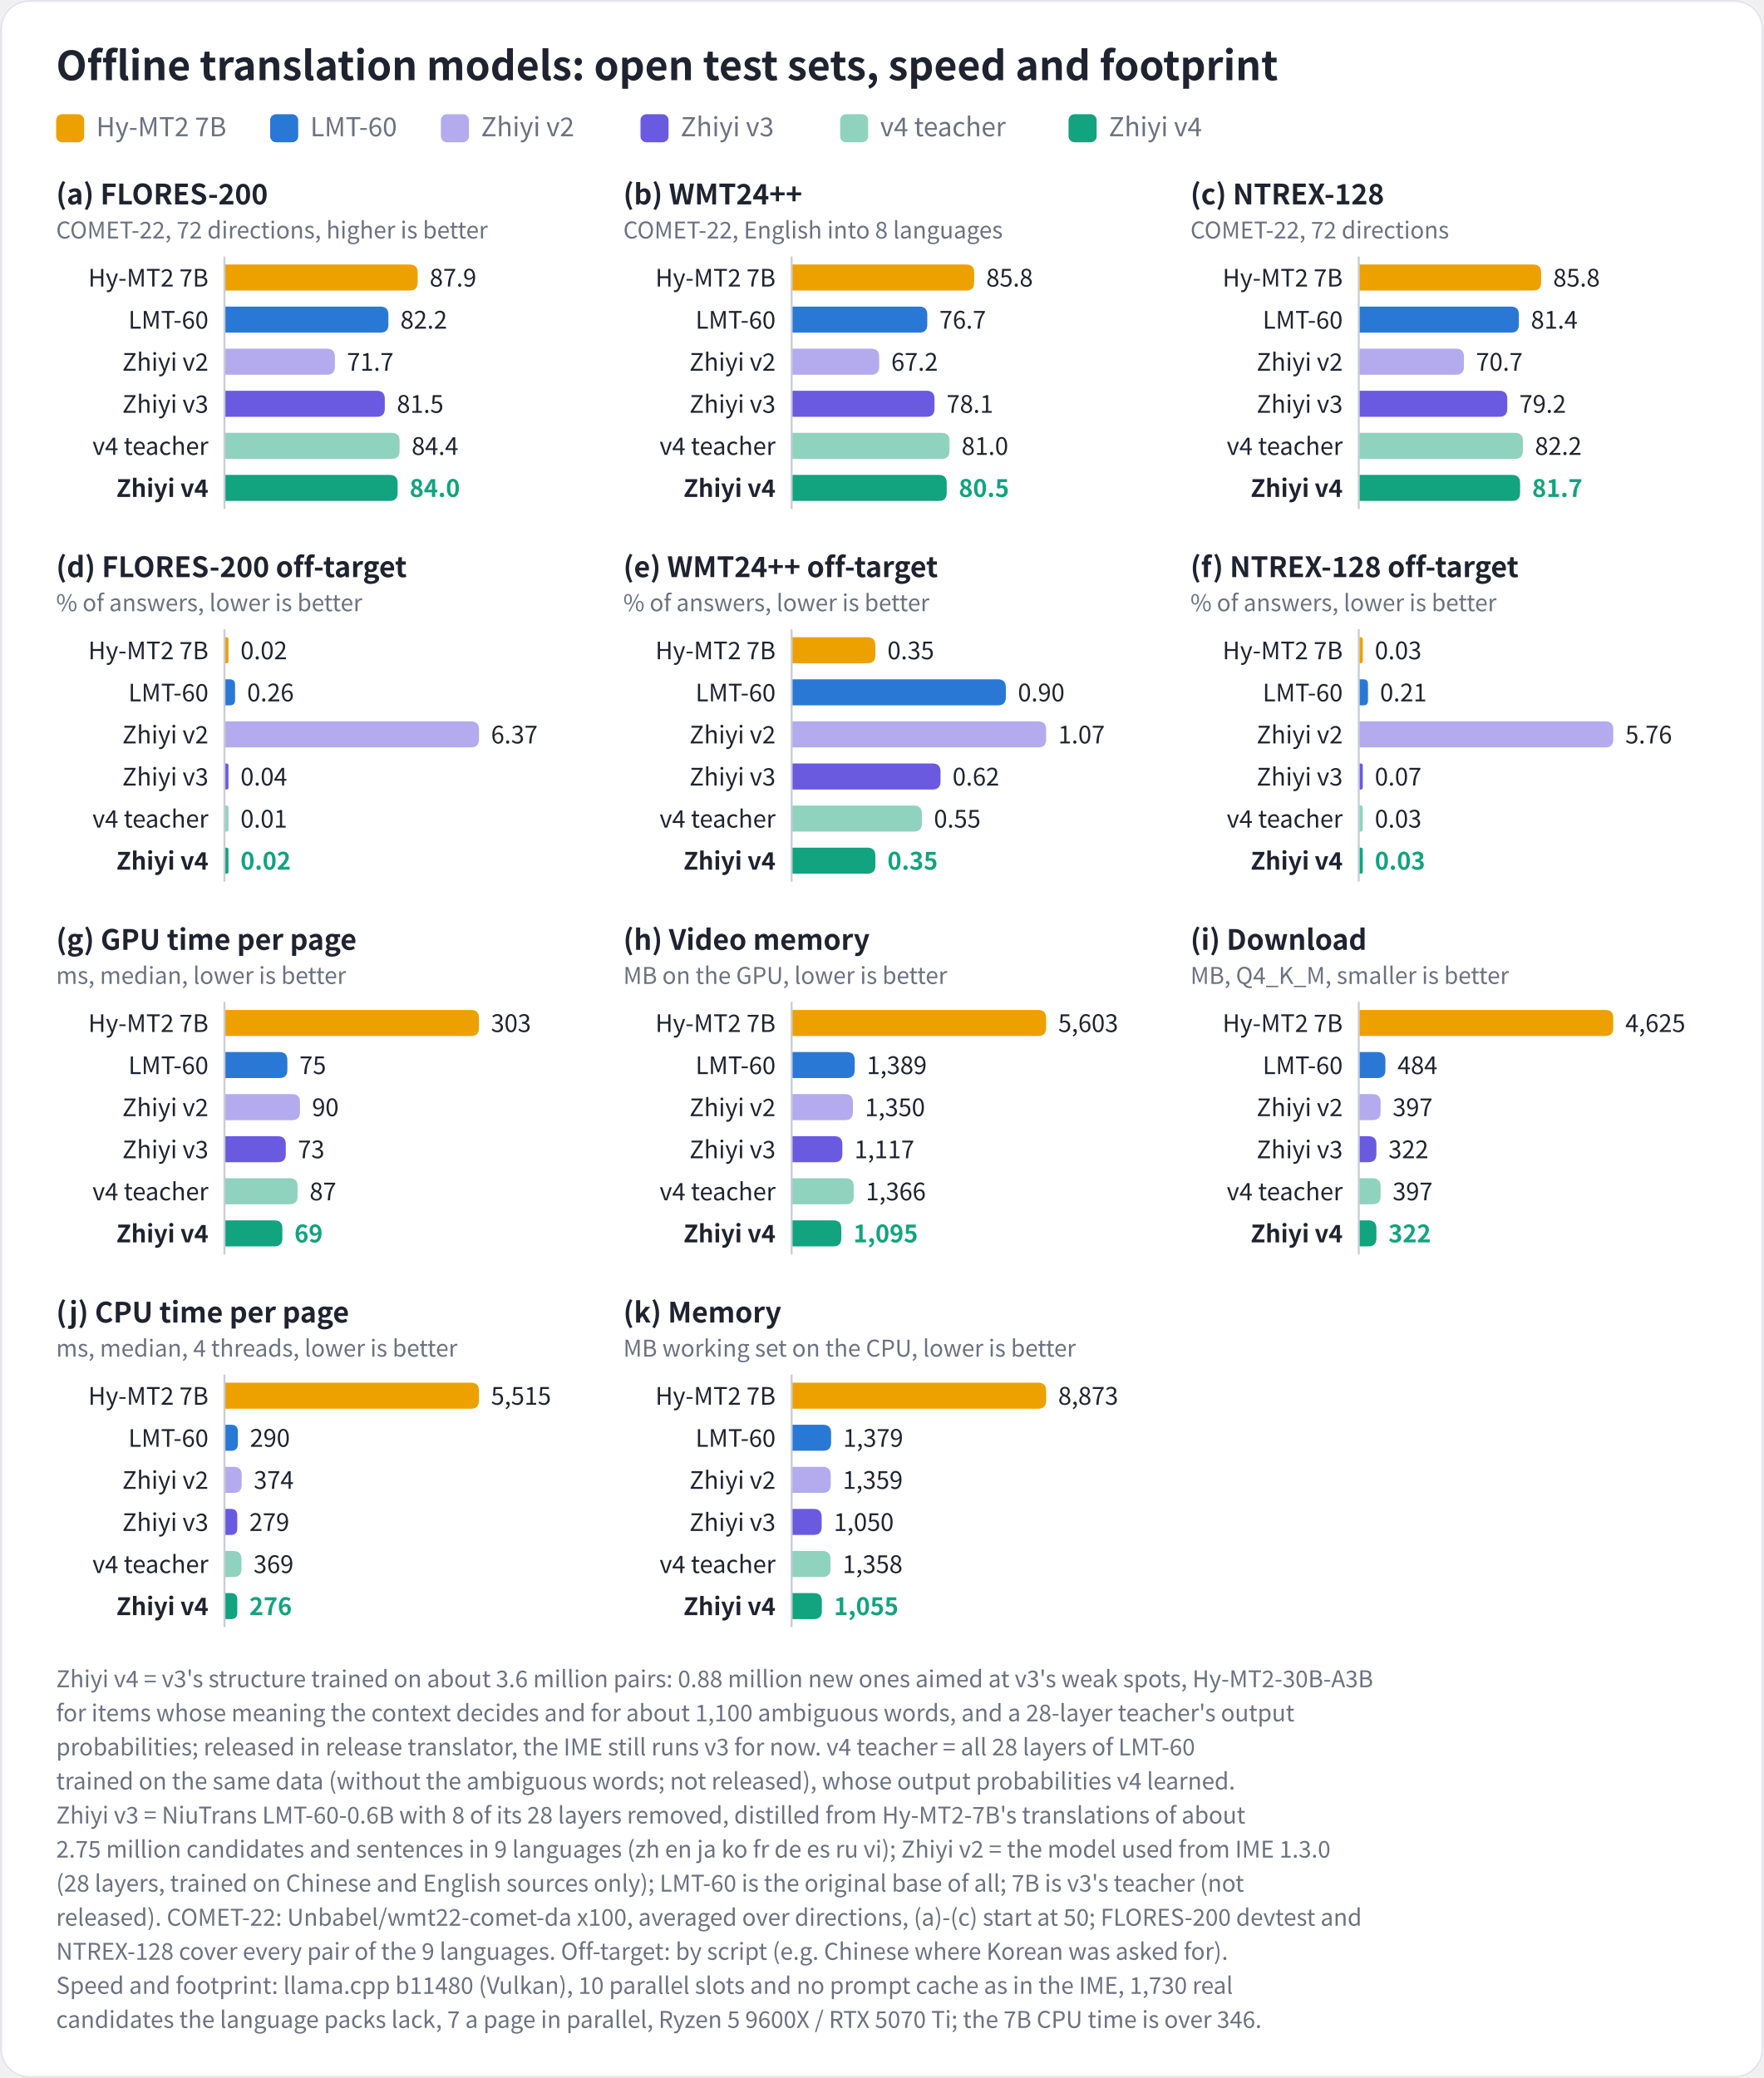
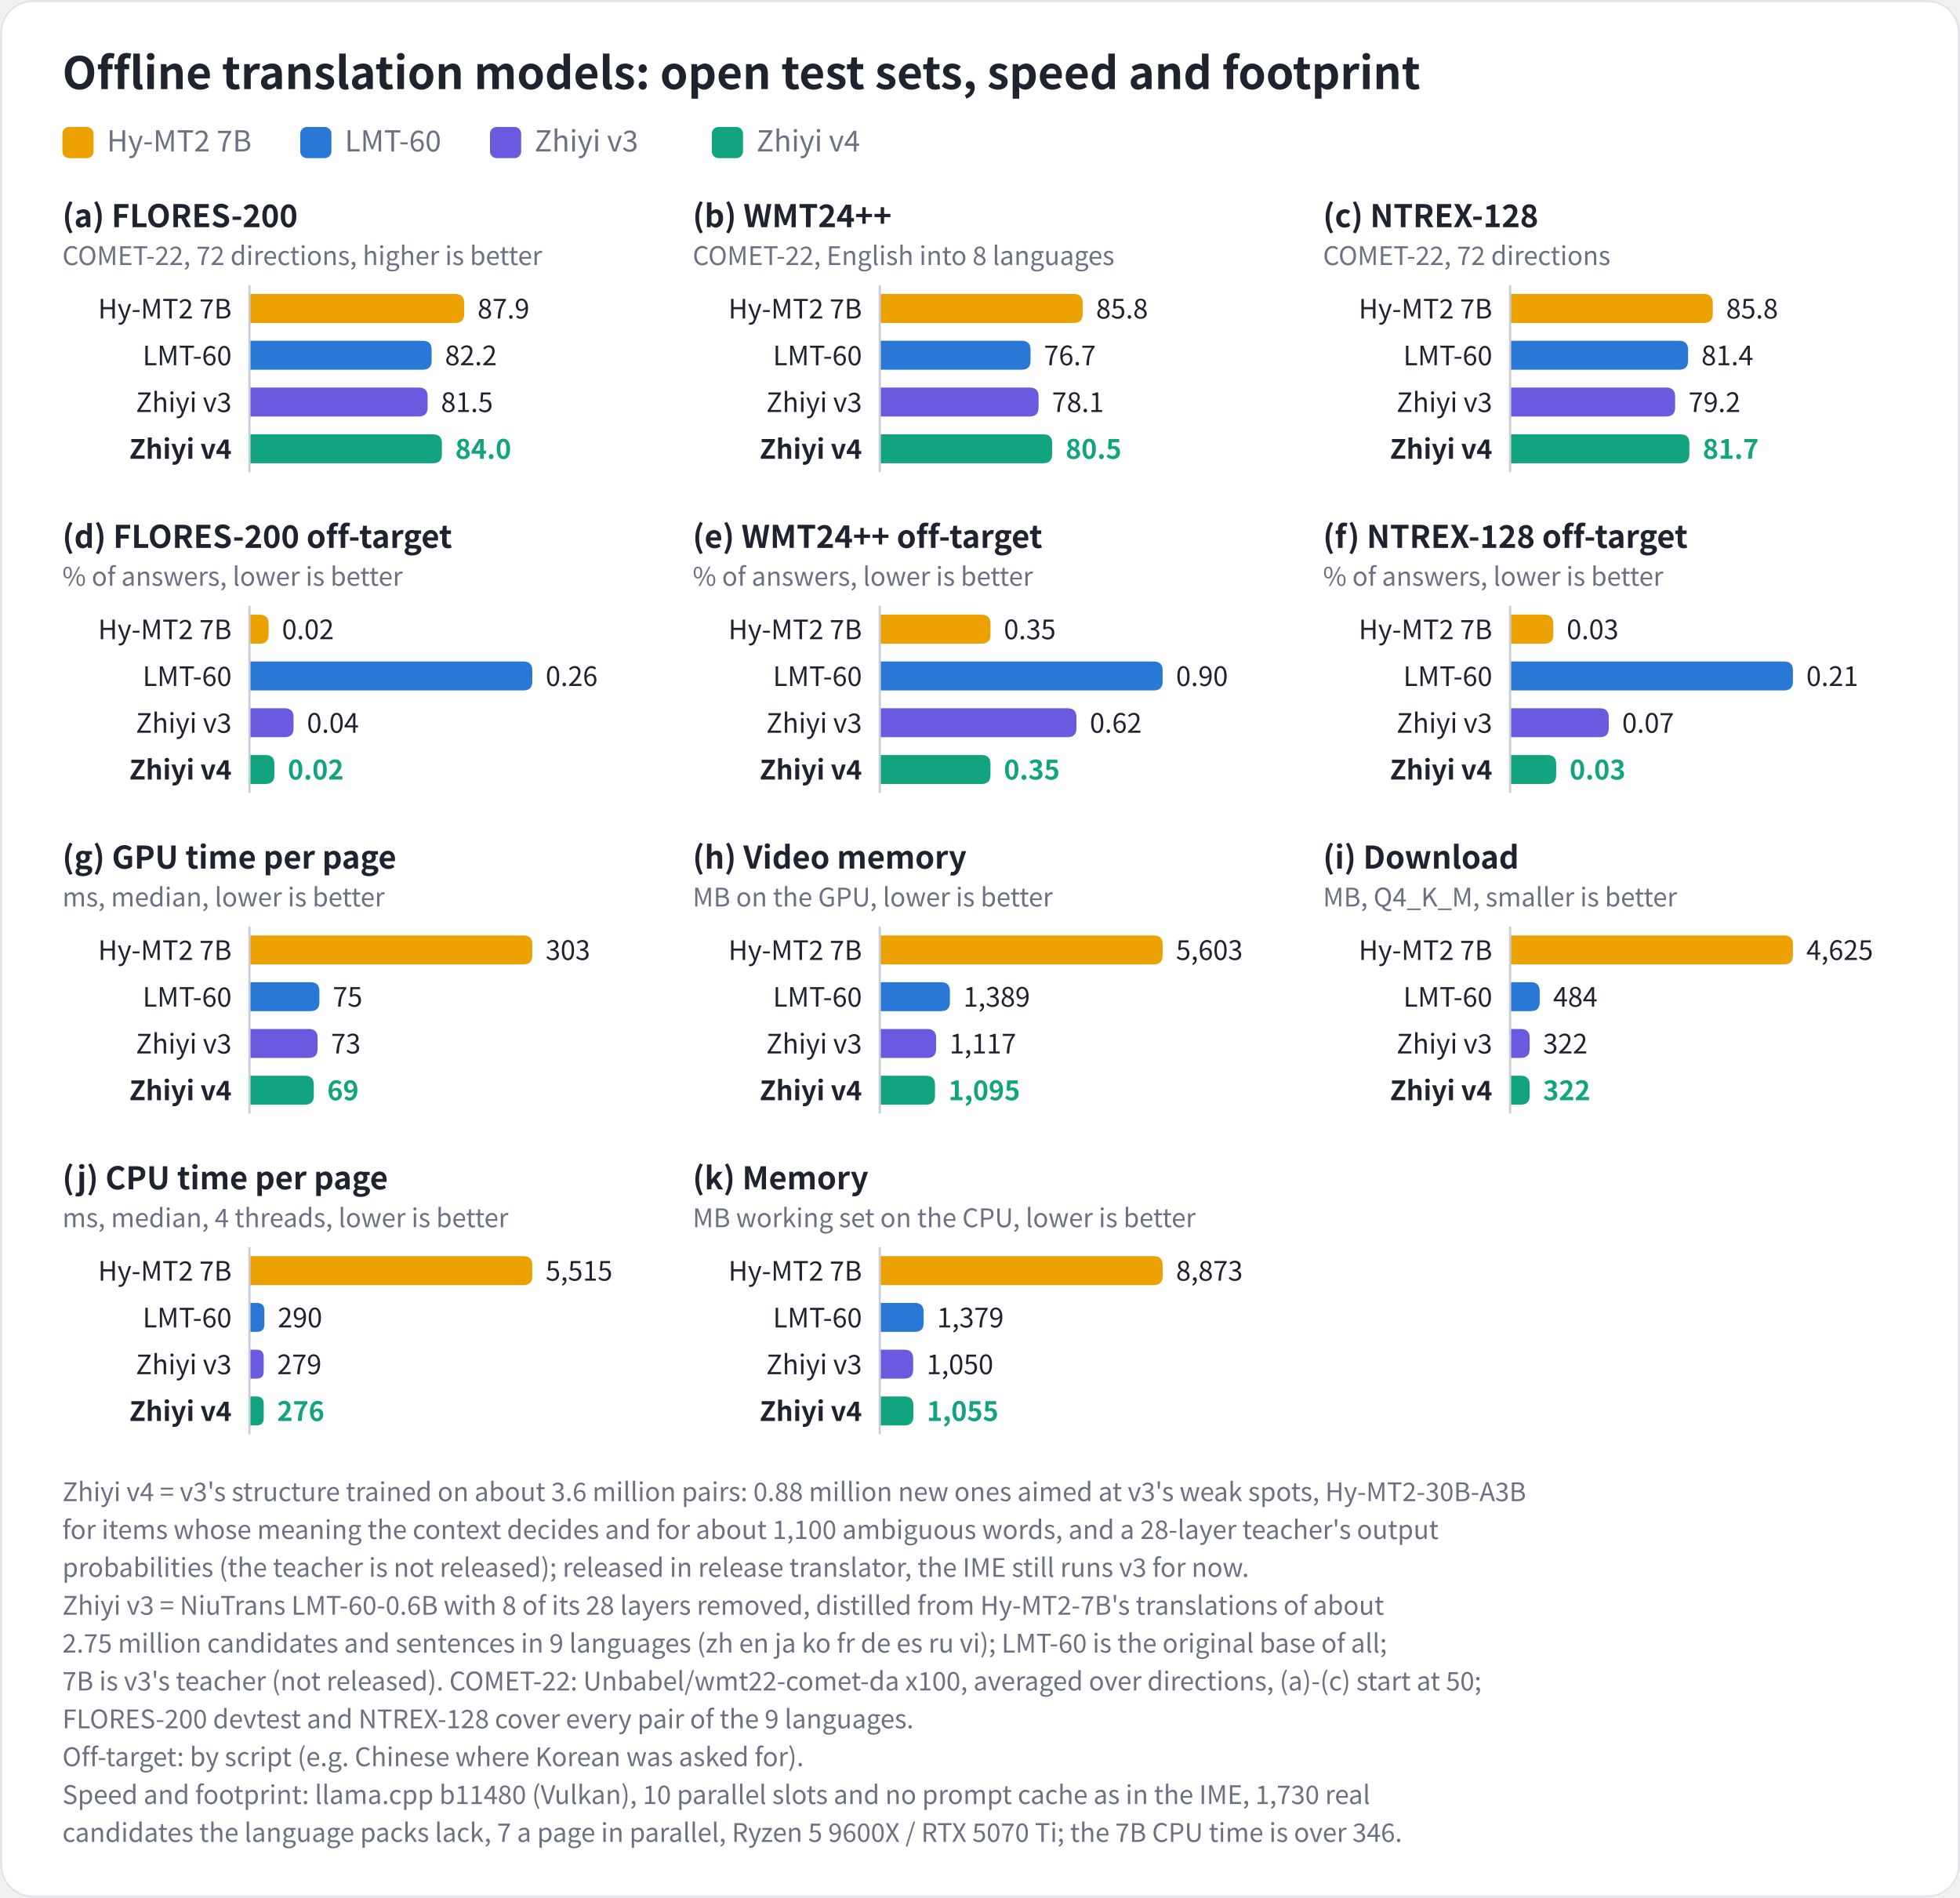
- <svg xmlns="http://www.w3.org/2000/svg" width="880" height="1037" viewBox="0 0 880 1037" font-family="'Microsoft YaHei','PingFang SC','Noto Sans CJK SC','Segoe UI',sans-serif">
-   <rect width="880" height="1037" rx="14" fill="#FFFFFF" />
-   <rect x="0.5" y="0.5" width="879" height="1036" rx="14" fill="none" stroke="#E3E5EB" />
+ <svg xmlns="http://www.w3.org/2000/svg" width="880" height="852" viewBox="0 0 880 852" font-family="'Microsoft YaHei','PingFang SC','Noto Sans CJK SC','Segoe UI',sans-serif">
+   <rect width="880" height="852" rx="14" fill="#FFFFFF" />
+   <rect x="0.5" y="0.5" width="879" height="851" rx="14" fill="none" stroke="#E3E5EB" />
  <text x="28" y="40" font-size="20" font-weight="700" fill="#1F2330">Offline translation models: open test sets, speed and footprint</text>
  <rect x="28" y="57" width="14" height="14" rx="3" fill="#EDA100" />
  <text x="48" y="68" font-size="13" fill="#6B7180">Hy-MT2 7B</text>
  <rect x="134.8" y="57" width="14" height="14" rx="3" fill="#2A78D6" />
  <text x="154.8" y="68" font-size="13" fill="#6B7180">LMT-60</text>
-   <rect x="220.0" y="57" width="14" height="14" rx="3" fill="#B3ABEE" />
-   <text x="240.0" y="68" font-size="13" fill="#6B7180">Zhiyi v2</text>
-   <rect x="319.6" y="57" width="14" height="14" rx="3" fill="#6A5AE0" />
-   <text x="339.6" y="68" font-size="13" fill="#6B7180">Zhiyi v3</text>
-   <rect x="419.2" y="57" width="14" height="14" rx="3" fill="#8FD3BE" />
-   <text x="439.2" y="68" font-size="13" fill="#6B7180">v4 teacher</text>
-   <rect x="533.2" y="57" width="14" height="14" rx="3" fill="#12A37F" />
-   <text x="553.2" y="68" font-size="13" fill="#6B7180">Zhiyi v4</text>
+   <rect x="220.0" y="57" width="14" height="14" rx="3" fill="#6A5AE0" />
+   <text x="240.0" y="68" font-size="13" fill="#6B7180">Zhiyi v3</text>
+   <rect x="319.6" y="57" width="14" height="14" rx="3" fill="#12A37F" />
+   <text x="339.6" y="68" font-size="13" fill="#6B7180">Zhiyi v4</text>
  <text x="28" y="102" font-size="14" font-weight="700" fill="#1F2330">(a) FLORES-200</text>
  <text x="28" y="119" font-size="11.5" fill="#6B7180">COMET-22, 72 directions, higher is better</text>
  <text x="104" y="143" font-size="12" text-anchor="end" font-weight="400" fill="#1F2330">Hy-MT2 7B</text>
  <path d="M112,132 H204.4 Q208.4,132 208.4,136.0 V141.0 Q208.4,145 204.4,145 H112 Z" fill="#EDA100" />
  <text x="214.4" y="143" font-size="12" font-weight="400" fill="#1F2330">87.9</text>
  <text x="104" y="164" font-size="12" text-anchor="end" font-weight="400" fill="#1F2330">LMT-60</text>
  <path d="M112,153 H189.8 Q193.8,153 193.8,157.0 V162.0 Q193.8,166 189.8,166 H112 Z" fill="#2A78D6" />
  <text x="199.8" y="164" font-size="12" font-weight="400" fill="#1F2330">82.2</text>
-   <text x="104" y="185" font-size="12" text-anchor="end" font-weight="400" fill="#1F2330">Zhiyi v2</text>
-   <path d="M112,174 H163.1 Q167.1,174 167.1,178.0 V183.0 Q167.1,187 163.1,187 H112 Z" fill="#B3ABEE" />
-   <text x="173.1" y="185" font-size="12" font-weight="400" fill="#1F2330">71.7</text>
-   <text x="104" y="206" font-size="12" text-anchor="end" font-weight="400" fill="#1F2330">Zhiyi v3</text>
-   <path d="M112,195 H188.0 Q192.0,195 192.0,199.0 V204.0 Q192.0,208 188.0,208 H112 Z" fill="#6A5AE0" />
-   <text x="198.0" y="206" font-size="12" font-weight="400" fill="#1F2330">81.5</text>
-   <text x="104" y="227" font-size="12" text-anchor="end" font-weight="400" fill="#1F2330">v4 teacher</text>
-   <path d="M112,216 H195.4 Q199.4,216 199.4,220.0 V225.0 Q199.4,229 195.4,229 H112 Z" fill="#8FD3BE" />
-   <text x="205.4" y="227" font-size="12" font-weight="400" fill="#1F2330">84.4</text>
-   <text x="104" y="248" font-size="12" text-anchor="end" font-weight="700" fill="#1F2330">Zhiyi v4</text>
-   <path d="M112,237 H194.4 Q198.4,237 198.4,241.0 V246.0 Q198.4,250 194.4,250 H112 Z" fill="#12A37F" />
-   <text x="204.4" y="248" font-size="12" font-weight="700" fill="#12A37F">84.0</text>
-   <line x1="112" y1="128" x2="112" y2="254" stroke="#C9CDD6" />
+   <text x="104" y="185" font-size="12" text-anchor="end" font-weight="400" fill="#1F2330">Zhiyi v3</text>
+   <path d="M112,174 H188.0 Q192.0,174 192.0,178.0 V183.0 Q192.0,187 188.0,187 H112 Z" fill="#6A5AE0" />
+   <text x="198.0" y="185" font-size="12" font-weight="400" fill="#1F2330">81.5</text>
+   <text x="104" y="206" font-size="12" text-anchor="end" font-weight="700" fill="#1F2330">Zhiyi v4</text>
+   <path d="M112,195 H194.4 Q198.4,195 198.4,199.0 V204.0 Q198.4,208 194.4,208 H112 Z" fill="#12A37F" />
+   <text x="204.4" y="206" font-size="12" font-weight="700" fill="#12A37F">84.0</text>
+   <line x1="112" y1="128" x2="112" y2="212" stroke="#C9CDD6" />
  <text x="311" y="102" font-size="14" font-weight="700" fill="#1F2330">(b) WMT24++</text>
  <text x="311" y="119" font-size="11.5" fill="#6B7180">COMET-22, English into 8 languages</text>
  <text x="387" y="143" font-size="12" text-anchor="end" font-weight="400" fill="#1F2330">Hy-MT2 7B</text>
  <path d="M395,132 H482.1 Q486.1,132 486.1,136.0 V141.0 Q486.1,145 482.1,145 H395 Z" fill="#EDA100" />
  <text x="492.1" y="143" font-size="12" font-weight="400" fill="#1F2330">85.8</text>
  <text x="387" y="164" font-size="12" text-anchor="end" font-weight="400" fill="#1F2330">LMT-60</text>
  <path d="M395,153 H458.7 Q462.7,153 462.7,157.0 V162.0 Q462.7,166 458.7,166 H395 Z" fill="#2A78D6" />
  <text x="468.7" y="164" font-size="12" font-weight="400" fill="#1F2330">76.7</text>
-   <text x="387" y="185" font-size="12" text-anchor="end" font-weight="400" fill="#1F2330">Zhiyi v2</text>
-   <path d="M395,174 H434.7 Q438.7,174 438.7,178.0 V183.0 Q438.7,187 434.7,187 H395 Z" fill="#B3ABEE" />
-   <text x="444.7" y="185" font-size="12" font-weight="400" fill="#1F2330">67.2</text>
-   <text x="387" y="206" font-size="12" text-anchor="end" font-weight="400" fill="#1F2330">Zhiyi v3</text>
-   <path d="M395,195 H462.3 Q466.3,195 466.3,199.0 V204.0 Q466.3,208 462.3,208 H395 Z" fill="#6A5AE0" />
-   <text x="472.3" y="206" font-size="12" font-weight="400" fill="#1F2330">78.1</text>
-   <text x="387" y="227" font-size="12" text-anchor="end" font-weight="400" fill="#1F2330">v4 teacher</text>
-   <path d="M395,216 H469.8 Q473.8,216 473.8,220.0 V225.0 Q473.8,229 469.8,229 H395 Z" fill="#8FD3BE" />
-   <text x="479.8" y="227" font-size="12" font-weight="400" fill="#1F2330">81.0</text>
-   <text x="387" y="248" font-size="12" text-anchor="end" font-weight="700" fill="#1F2330">Zhiyi v4</text>
-   <path d="M395,237 H468.4 Q472.4,237 472.4,241.0 V246.0 Q472.4,250 468.4,250 H395 Z" fill="#12A37F" />
-   <text x="478.4" y="248" font-size="12" font-weight="700" fill="#12A37F">80.5</text>
-   <line x1="395" y1="128" x2="395" y2="254" stroke="#C9CDD6" />
+   <text x="387" y="185" font-size="12" text-anchor="end" font-weight="400" fill="#1F2330">Zhiyi v3</text>
+   <path d="M395,174 H462.3 Q466.3,174 466.3,178.0 V183.0 Q466.3,187 462.3,187 H395 Z" fill="#6A5AE0" />
+   <text x="472.3" y="185" font-size="12" font-weight="400" fill="#1F2330">78.1</text>
+   <text x="387" y="206" font-size="12" text-anchor="end" font-weight="700" fill="#1F2330">Zhiyi v4</text>
+   <path d="M395,195 H468.4 Q472.4,195 472.4,199.0 V204.0 Q472.4,208 468.4,208 H395 Z" fill="#12A37F" />
+   <text x="478.4" y="206" font-size="12" font-weight="700" fill="#12A37F">80.5</text>
+   <line x1="395" y1="128" x2="395" y2="212" stroke="#C9CDD6" />
  <text x="594" y="102" font-size="14" font-weight="700" fill="#1F2330">(c) NTREX-128</text>
  <text x="594" y="119" font-size="11.5" fill="#6B7180">COMET-22, 72 directions</text>
  <text x="670" y="143" font-size="12" text-anchor="end" font-weight="400" fill="#1F2330">Hy-MT2 7B</text>
  <path d="M678,132 H765.0 Q769.0,132 769.0,136.0 V141.0 Q769.0,145 765.0,145 H678 Z" fill="#EDA100" />
  <text x="775.0" y="143" font-size="12" font-weight="400" fill="#1F2330">85.8</text>
  <text x="670" y="164" font-size="12" text-anchor="end" font-weight="400" fill="#1F2330">LMT-60</text>
  <path d="M678,153 H753.9 Q757.9,153 757.9,157.0 V162.0 Q757.9,166 753.9,166 H678 Z" fill="#2A78D6" />
  <text x="763.9" y="164" font-size="12" font-weight="400" fill="#1F2330">81.4</text>
-   <text x="670" y="185" font-size="12" text-anchor="end" font-weight="400" fill="#1F2330">Zhiyi v2</text>
-   <path d="M678,174 H726.5 Q730.5,174 730.5,178.0 V183.0 Q730.5,187 726.5,187 H678 Z" fill="#B3ABEE" />
-   <text x="736.5" y="185" font-size="12" font-weight="400" fill="#1F2330">70.7</text>
-   <text x="670" y="206" font-size="12" text-anchor="end" font-weight="400" fill="#1F2330">Zhiyi v3</text>
-   <path d="M678,195 H748.1 Q752.1,195 752.1,199.0 V204.0 Q752.1,208 748.1,208 H678 Z" fill="#6A5AE0" />
-   <text x="758.1" y="206" font-size="12" font-weight="400" fill="#1F2330">79.2</text>
-   <text x="670" y="227" font-size="12" text-anchor="end" font-weight="400" fill="#1F2330">v4 teacher</text>
-   <path d="M678,216 H755.9 Q759.9,216 759.9,220.0 V225.0 Q759.9,229 755.9,229 H678 Z" fill="#8FD3BE" />
-   <text x="765.9" y="227" font-size="12" font-weight="400" fill="#1F2330">82.2</text>
-   <text x="670" y="248" font-size="12" text-anchor="end" font-weight="700" fill="#1F2330">Zhiyi v4</text>
-   <path d="M678,237 H754.5 Q758.5,237 758.5,241.0 V246.0 Q758.5,250 754.5,250 H678 Z" fill="#12A37F" />
-   <text x="764.5" y="248" font-size="12" font-weight="700" fill="#12A37F">81.7</text>
-   <line x1="678" y1="128" x2="678" y2="254" stroke="#C9CDD6" />
-   <text x="28" y="288" font-size="14" font-weight="700" fill="#1F2330">(d) FLORES-200 off-target</text>
-   <text x="28" y="305" font-size="11.5" fill="#6B7180">% of answers, lower is better</text>
-   <text x="104" y="329" font-size="12" text-anchor="end" font-weight="400" fill="#1F2330">Hy-MT2 7B</text>
-   <path d="M112,318 H113.0 Q114.0,318 114.0,319.0 V330.0 Q114.0,331 113.0,331 H112 Z" fill="#EDA100" />
-   <text x="120.0" y="329" font-size="12" font-weight="400" fill="#1F2330">0.02</text>
-   <text x="104" y="350" font-size="12" text-anchor="end" font-weight="400" fill="#1F2330">LMT-60</text>
-   <path d="M112,339 H114.6 Q117.3,339 117.3,341.6 V349.4 Q117.3,352 114.6,352 H112 Z" fill="#2A78D6" />
-   <text x="123.3" y="350" font-size="12" font-weight="400" fill="#1F2330">0.26</text>
-   <text x="104" y="371" font-size="12" text-anchor="end" font-weight="400" fill="#1F2330">Zhiyi v2</text>
-   <path d="M112,360 H235.0 Q239.0,360 239.0,364.0 V369.0 Q239.0,373 235.0,373 H112 Z" fill="#B3ABEE" />
-   <text x="245.0" y="371" font-size="12" font-weight="400" fill="#1F2330">6.37</text>
-   <text x="104" y="392" font-size="12" text-anchor="end" font-weight="400" fill="#1F2330">Zhiyi v3</text>
-   <path d="M112,381 H113.0 Q114.0,381 114.0,382.0 V393.0 Q114.0,394 113.0,394 H112 Z" fill="#6A5AE0" />
-   <text x="120.0" y="392" font-size="12" font-weight="400" fill="#1F2330">0.04</text>
-   <text x="104" y="413" font-size="12" text-anchor="end" font-weight="400" fill="#1F2330">v4 teacher</text>
-   <path d="M112,402 H113.0 Q114.0,402 114.0,403.0 V414.0 Q114.0,415 113.0,415 H112 Z" fill="#8FD3BE" />
-   <text x="120.0" y="413" font-size="12" font-weight="400" fill="#1F2330">0.01</text>
-   <text x="104" y="434" font-size="12" text-anchor="end" font-weight="700" fill="#1F2330">Zhiyi v4</text>
-   <path d="M112,423 H113.0 Q114.0,423 114.0,424.0 V435.0 Q114.0,436 113.0,436 H112 Z" fill="#12A37F" />
-   <text x="120.0" y="434" font-size="12" font-weight="700" fill="#12A37F">0.02</text>
-   <line x1="112" y1="314" x2="112" y2="440" stroke="#C9CDD6" />
-   <text x="311" y="288" font-size="14" font-weight="700" fill="#1F2330">(e) WMT24++ off-target</text>
-   <text x="311" y="305" font-size="11.5" fill="#6B7180">% of answers, lower is better</text>
-   <text x="387" y="329" font-size="12" text-anchor="end" font-weight="400" fill="#1F2330">Hy-MT2 7B</text>
-   <path d="M395,318 H432.8 Q436.8,318 436.8,322.0 V327.0 Q436.8,331 432.8,331 H395 Z" fill="#EDA100" />
-   <text x="442.8" y="329" font-size="12" font-weight="400" fill="#1F2330">0.35</text>
-   <text x="387" y="350" font-size="12" text-anchor="end" font-weight="400" fill="#1F2330">LMT-60</text>
-   <path d="M395,339 H497.9 Q501.9,339 501.9,343.0 V348.0 Q501.9,352 497.9,352 H395 Z" fill="#2A78D6" />
-   <text x="507.9" y="350" font-size="12" font-weight="400" fill="#1F2330">0.90</text>
-   <text x="387" y="371" font-size="12" text-anchor="end" font-weight="400" fill="#1F2330">Zhiyi v2</text>
-   <path d="M395,360 H518.0 Q522.0,360 522.0,364.0 V369.0 Q522.0,373 518.0,373 H395 Z" fill="#B3ABEE" />
-   <text x="528.0" y="371" font-size="12" font-weight="400" fill="#1F2330">1.07</text>
-   <text x="387" y="392" font-size="12" text-anchor="end" font-weight="400" fill="#1F2330">Zhiyi v3</text>
-   <path d="M395,381 H465.3 Q469.3,381 469.3,385.0 V390.0 Q469.3,394 465.3,394 H395 Z" fill="#6A5AE0" />
-   <text x="475.3" y="392" font-size="12" font-weight="400" fill="#1F2330">0.62</text>
-   <text x="387" y="413" font-size="12" text-anchor="end" font-weight="400" fill="#1F2330">v4 teacher</text>
-   <path d="M395,402 H456.0 Q460.0,402 460.0,406.0 V411.0 Q460.0,415 456.0,415 H395 Z" fill="#8FD3BE" />
-   <text x="466.0" y="413" font-size="12" font-weight="400" fill="#1F2330">0.55</text>
-   <text x="387" y="434" font-size="12" text-anchor="end" font-weight="700" fill="#1F2330">Zhiyi v4</text>
-   <path d="M395,423 H432.8 Q436.8,423 436.8,427.0 V432.0 Q436.8,436 432.8,436 H395 Z" fill="#12A37F" />
-   <text x="442.8" y="434" font-size="12" font-weight="700" fill="#12A37F">0.35</text>
-   <line x1="395" y1="314" x2="395" y2="440" stroke="#C9CDD6" />
-   <text x="594" y="288" font-size="14" font-weight="700" fill="#1F2330">(f) NTREX-128 off-target</text>
-   <text x="594" y="305" font-size="11.5" fill="#6B7180">% of answers, lower is better</text>
-   <text x="670" y="329" font-size="12" text-anchor="end" font-weight="400" fill="#1F2330">Hy-MT2 7B</text>
-   <path d="M678,318 H679.0 Q680.0,318 680.0,319.0 V330.0 Q680.0,331 679.0,331 H678 Z" fill="#EDA100" />
-   <text x="686.0" y="329" font-size="12" font-weight="400" fill="#1F2330">0.03</text>
-   <text x="670" y="350" font-size="12" text-anchor="end" font-weight="400" fill="#1F2330">LMT-60</text>
-   <path d="M678,339 H680.3 Q682.6,339 682.6,341.3 V349.7 Q682.6,352 680.3,352 H678 Z" fill="#2A78D6" />
-   <text x="688.6" y="350" font-size="12" font-weight="400" fill="#1F2330">0.21</text>
-   <text x="670" y="371" font-size="12" text-anchor="end" font-weight="400" fill="#1F2330">Zhiyi v2</text>
-   <path d="M678,360 H801.0 Q805.0,360 805.0,364.0 V369.0 Q805.0,373 801.0,373 H678 Z" fill="#B3ABEE" />
-   <text x="811.0" y="371" font-size="12" font-weight="400" fill="#1F2330">5.76</text>
-   <text x="670" y="392" font-size="12" text-anchor="end" font-weight="400" fill="#1F2330">Zhiyi v3</text>
-   <path d="M678,381 H679.0 Q680.0,381 680.0,382.0 V393.0 Q680.0,394 679.0,394 H678 Z" fill="#6A5AE0" />
-   <text x="686.0" y="392" font-size="12" font-weight="400" fill="#1F2330">0.07</text>
-   <text x="670" y="413" font-size="12" text-anchor="end" font-weight="400" fill="#1F2330">v4 teacher</text>
-   <path d="M678,402 H679.0 Q680.0,402 680.0,403.0 V414.0 Q680.0,415 679.0,415 H678 Z" fill="#8FD3BE" />
-   <text x="686.0" y="413" font-size="12" font-weight="400" fill="#1F2330">0.03</text>
-   <text x="670" y="434" font-size="12" text-anchor="end" font-weight="700" fill="#1F2330">Zhiyi v4</text>
-   <path d="M678,423 H679.0 Q680.0,423 680.0,424.0 V435.0 Q680.0,436 679.0,436 H678 Z" fill="#12A37F" />
-   <text x="686.0" y="434" font-size="12" font-weight="700" fill="#12A37F">0.03</text>
-   <line x1="678" y1="314" x2="678" y2="440" stroke="#C9CDD6" />
-   <text x="28" y="474" font-size="14" font-weight="700" fill="#1F2330">(g) GPU time per page</text>
-   <text x="28" y="491" font-size="11.5" fill="#6B7180">ms, median, lower is better</text>
-   <text x="104" y="515" font-size="12" text-anchor="end" font-weight="400" fill="#1F2330">Hy-MT2 7B</text>
-   <path d="M112,504 H235.0 Q239.0,504 239.0,508.0 V513.0 Q239.0,517 235.0,517 H112 Z" fill="#EDA100" />
-   <text x="245.0" y="515" font-size="12" font-weight="400" fill="#1F2330">303</text>
-   <text x="104" y="536" font-size="12" text-anchor="end" font-weight="400" fill="#1F2330">LMT-60</text>
-   <path d="M112,525 H139.4 Q143.4,525 143.4,529.0 V534.0 Q143.4,538 139.4,538 H112 Z" fill="#2A78D6" />
-   <text x="149.4" y="536" font-size="12" font-weight="400" fill="#1F2330">75</text>
-   <text x="104" y="557" font-size="12" text-anchor="end" font-weight="400" fill="#1F2330">Zhiyi v2</text>
-   <path d="M112,546 H145.7 Q149.7,546 149.7,550.0 V555.0 Q149.7,559 145.7,559 H112 Z" fill="#B3ABEE" />
-   <text x="155.7" y="557" font-size="12" font-weight="400" fill="#1F2330">90</text>
-   <text x="104" y="578" font-size="12" text-anchor="end" font-weight="400" fill="#1F2330">Zhiyi v3</text>
-   <path d="M112,567 H138.6 Q142.6,567 142.6,571.0 V576.0 Q142.6,580 138.6,580 H112 Z" fill="#6A5AE0" />
-   <text x="148.6" y="578" font-size="12" font-weight="400" fill="#1F2330">73</text>
-   <text x="104" y="599" font-size="12" text-anchor="end" font-weight="400" fill="#1F2330">v4 teacher</text>
-   <path d="M112,588 H144.5 Q148.5,588 148.5,592.0 V597.0 Q148.5,601 144.5,601 H112 Z" fill="#8FD3BE" />
-   <text x="154.5" y="599" font-size="12" font-weight="400" fill="#1F2330">87</text>
-   <text x="104" y="620" font-size="12" text-anchor="end" font-weight="700" fill="#1F2330">Zhiyi v4</text>
-   <path d="M112,609 H136.9 Q140.9,609 140.9,613.0 V618.0 Q140.9,622 136.9,622 H112 Z" fill="#12A37F" />
-   <text x="146.9" y="620" font-size="12" font-weight="700" fill="#12A37F">69</text>
-   <line x1="112" y1="500" x2="112" y2="626" stroke="#C9CDD6" />
-   <text x="311" y="474" font-size="14" font-weight="700" fill="#1F2330">(h) Video memory</text>
-   <text x="311" y="491" font-size="11.5" fill="#6B7180">MB on the GPU, lower is better</text>
-   <text x="387" y="515" font-size="12" text-anchor="end" font-weight="400" fill="#1F2330">Hy-MT2 7B</text>
-   <path d="M395,504 H518.0 Q522.0,504 522.0,508.0 V513.0 Q522.0,517 518.0,517 H395 Z" fill="#EDA100" />
-   <text x="528.0" y="515" font-size="12" font-weight="400" fill="#1F2330">5,603</text>
-   <text x="387" y="536" font-size="12" text-anchor="end" font-weight="400" fill="#1F2330">LMT-60</text>
-   <path d="M395,525 H422.5 Q426.5,525 426.5,529.0 V534.0 Q426.5,538 422.5,538 H395 Z" fill="#2A78D6" />
-   <text x="432.5" y="536" font-size="12" font-weight="400" fill="#1F2330">1,389</text>
-   <text x="387" y="557" font-size="12" text-anchor="end" font-weight="400" fill="#1F2330">Zhiyi v2</text>
-   <path d="M395,546 H421.6 Q425.6,546 425.6,550.0 V555.0 Q425.6,559 421.6,559 H395 Z" fill="#B3ABEE" />
-   <text x="431.6" y="557" font-size="12" font-weight="400" fill="#1F2330">1,350</text>
-   <text x="387" y="578" font-size="12" text-anchor="end" font-weight="400" fill="#1F2330">Zhiyi v3</text>
-   <path d="M395,567 H416.3 Q420.3,567 420.3,571.0 V576.0 Q420.3,580 416.3,580 H395 Z" fill="#6A5AE0" />
-   <text x="426.3" y="578" font-size="12" font-weight="400" fill="#1F2330">1,117</text>
-   <text x="387" y="599" font-size="12" text-anchor="end" font-weight="400" fill="#1F2330">v4 teacher</text>
-   <path d="M395,588 H422.0 Q426.0,588 426.0,592.0 V597.0 Q426.0,601 422.0,601 H395 Z" fill="#8FD3BE" />
-   <text x="432.0" y="599" font-size="12" font-weight="400" fill="#1F2330">1,366</text>
-   <text x="387" y="620" font-size="12" text-anchor="end" font-weight="700" fill="#1F2330">Zhiyi v4</text>
-   <path d="M395,609 H415.8 Q419.8,609 419.8,613.0 V618.0 Q419.8,622 415.8,622 H395 Z" fill="#12A37F" />
-   <text x="425.8" y="620" font-size="12" font-weight="700" fill="#12A37F">1,095</text>
-   <line x1="395" y1="500" x2="395" y2="626" stroke="#C9CDD6" />
-   <text x="594" y="474" font-size="14" font-weight="700" fill="#1F2330">(i) Download</text>
-   <text x="594" y="491" font-size="11.5" fill="#6B7180">MB, Q4_K_M, smaller is better</text>
-   <text x="670" y="515" font-size="12" text-anchor="end" font-weight="400" fill="#1F2330">Hy-MT2 7B</text>
-   <path d="M678,504 H801.0 Q805.0,504 805.0,508.0 V513.0 Q805.0,517 801.0,517 H678 Z" fill="#EDA100" />
-   <text x="811.0" y="515" font-size="12" font-weight="400" fill="#1F2330">4,625</text>
-   <text x="670" y="536" font-size="12" text-anchor="end" font-weight="400" fill="#1F2330">LMT-60</text>
-   <path d="M678,525 H687.3 Q691.3,525 691.3,529.0 V534.0 Q691.3,538 687.3,538 H678 Z" fill="#2A78D6" />
-   <text x="697.3" y="536" font-size="12" font-weight="400" fill="#1F2330">484</text>
-   <text x="670" y="557" font-size="12" text-anchor="end" font-weight="400" fill="#1F2330">Zhiyi v2</text>
-   <path d="M678,546 H684.9 Q688.9,546 688.9,550.0 V555.0 Q688.9,559 684.9,559 H678 Z" fill="#B3ABEE" />
-   <text x="694.9" y="557" font-size="12" font-weight="400" fill="#1F2330">397</text>
-   <text x="670" y="578" font-size="12" text-anchor="end" font-weight="400" fill="#1F2330">Zhiyi v3</text>
-   <path d="M678,567 H682.8 Q686.8,567 686.8,571.0 V576.0 Q686.8,580 682.8,580 H678 Z" fill="#6A5AE0" />
-   <text x="692.8" y="578" font-size="12" font-weight="400" fill="#1F2330">322</text>
-   <text x="670" y="599" font-size="12" text-anchor="end" font-weight="400" fill="#1F2330">v4 teacher</text>
-   <path d="M678,588 H684.9 Q688.9,588 688.9,592.0 V597.0 Q688.9,601 684.9,601 H678 Z" fill="#8FD3BE" />
-   <text x="694.9" y="599" font-size="12" font-weight="400" fill="#1F2330">397</text>
-   <text x="670" y="620" font-size="12" text-anchor="end" font-weight="700" fill="#1F2330">Zhiyi v4</text>
-   <path d="M678,609 H682.8 Q686.8,609 686.8,613.0 V618.0 Q686.8,622 682.8,622 H678 Z" fill="#12A37F" />
-   <text x="692.8" y="620" font-size="12" font-weight="700" fill="#12A37F">322</text>
-   <line x1="678" y1="500" x2="678" y2="626" stroke="#C9CDD6" />
-   <text x="28" y="660" font-size="14" font-weight="700" fill="#1F2330">(j) CPU time per page</text>
-   <text x="28" y="677" font-size="11.5" fill="#6B7180">ms, median, 4 threads, lower is better</text>
-   <text x="104" y="701" font-size="12" text-anchor="end" font-weight="400" fill="#1F2330">Hy-MT2 7B</text>
-   <path d="M112,690 H235.0 Q239.0,690 239.0,694.0 V699.0 Q239.0,703 235.0,703 H112 Z" fill="#EDA100" />
-   <text x="245.0" y="701" font-size="12" font-weight="400" fill="#1F2330">5,515</text>
-   <text x="104" y="722" font-size="12" text-anchor="end" font-weight="400" fill="#1F2330">LMT-60</text>
-   <path d="M112,711 H115.3 Q118.7,711 118.7,714.3 V720.7 Q118.7,724 115.3,724 H112 Z" fill="#2A78D6" />
-   <text x="124.7" y="722" font-size="12" font-weight="400" fill="#1F2330">290</text>
-   <text x="104" y="743" font-size="12" text-anchor="end" font-weight="400" fill="#1F2330">Zhiyi v2</text>
-   <path d="M112,732 H116.6 Q120.6,732 120.6,736.0 V741.0 Q120.6,745 116.6,745 H112 Z" fill="#B3ABEE" />
-   <text x="126.6" y="743" font-size="12" font-weight="400" fill="#1F2330">374</text>
-   <text x="104" y="764" font-size="12" text-anchor="end" font-weight="400" fill="#1F2330">Zhiyi v3</text>
-   <path d="M112,753 H115.2 Q118.4,753 118.4,756.2 V762.8 Q118.4,766 115.2,766 H112 Z" fill="#6A5AE0" />
-   <text x="124.4" y="764" font-size="12" font-weight="400" fill="#1F2330">279</text>
-   <text x="104" y="785" font-size="12" text-anchor="end" font-weight="400" fill="#1F2330">v4 teacher</text>
-   <path d="M112,774 H116.5 Q120.5,774 120.5,778.0 V783.0 Q120.5,787 116.5,787 H112 Z" fill="#8FD3BE" />
-   <text x="126.5" y="785" font-size="12" font-weight="400" fill="#1F2330">369</text>
-   <text x="104" y="806" font-size="12" text-anchor="end" font-weight="700" fill="#1F2330">Zhiyi v4</text>
-   <path d="M112,795 H115.2 Q118.4,795 118.4,798.2 V804.8 Q118.4,808 115.2,808 H112 Z" fill="#12A37F" />
-   <text x="124.4" y="806" font-size="12" font-weight="700" fill="#12A37F">276</text>
-   <line x1="112" y1="686" x2="112" y2="812" stroke="#C9CDD6" />
-   <text x="311" y="660" font-size="14" font-weight="700" fill="#1F2330">(k) Memory</text>
-   <text x="311" y="677" font-size="11.5" fill="#6B7180">MB working set on the CPU, lower is better</text>
-   <text x="387" y="701" font-size="12" text-anchor="end" font-weight="400" fill="#1F2330">Hy-MT2 7B</text>
-   <path d="M395,690 H518.0 Q522.0,690 522.0,694.0 V699.0 Q522.0,703 518.0,703 H395 Z" fill="#EDA100" />
-   <text x="528.0" y="701" font-size="12" font-weight="400" fill="#1F2330">8,873</text>
-   <text x="387" y="722" font-size="12" text-anchor="end" font-weight="400" fill="#1F2330">LMT-60</text>
-   <path d="M395,711 H410.7 Q414.7,711 414.7,715.0 V720.0 Q414.7,724 410.7,724 H395 Z" fill="#2A78D6" />
-   <text x="420.7" y="722" font-size="12" font-weight="400" fill="#1F2330">1,379</text>
-   <text x="387" y="743" font-size="12" text-anchor="end" font-weight="400" fill="#1F2330">Zhiyi v2</text>
-   <path d="M395,732 H410.5 Q414.5,732 414.5,736.0 V741.0 Q414.5,745 410.5,745 H395 Z" fill="#B3ABEE" />
-   <text x="420.5" y="743" font-size="12" font-weight="400" fill="#1F2330">1,359</text>
-   <text x="387" y="764" font-size="12" text-anchor="end" font-weight="400" fill="#1F2330">Zhiyi v3</text>
-   <path d="M395,753 H406.0 Q410.0,753 410.0,757.0 V762.0 Q410.0,766 406.0,766 H395 Z" fill="#6A5AE0" />
-   <text x="416.0" y="764" font-size="12" font-weight="400" fill="#1F2330">1,050</text>
-   <text x="387" y="785" font-size="12" text-anchor="end" font-weight="400" fill="#1F2330">v4 teacher</text>
-   <path d="M395,774 H410.4 Q414.4,774 414.4,778.0 V783.0 Q414.4,787 410.4,787 H395 Z" fill="#8FD3BE" />
-   <text x="420.4" y="785" font-size="12" font-weight="400" fill="#1F2330">1,358</text>
-   <text x="387" y="806" font-size="12" text-anchor="end" font-weight="700" fill="#1F2330">Zhiyi v4</text>
-   <path d="M395,795 H406.1 Q410.1,795 410.1,799.0 V804.0 Q410.1,808 406.1,808 H395 Z" fill="#12A37F" />
-   <text x="416.1" y="806" font-size="12" font-weight="700" fill="#12A37F">1,055</text>
-   <line x1="395" y1="686" x2="395" y2="812" stroke="#C9CDD6" />
-   <text x="28" y="842" font-size="11.5" fill="#6B7180">Zhiyi v4 = v3's structure trained on about 3.6 million pairs: 0.88 million new ones aimed at v3's weak spots, Hy-MT2-30B-A3B</text>
-   <text x="28" y="859" font-size="11.5" fill="#6B7180">for items whose meaning the context decides and for about 1,100 ambiguous words, and a 28-layer teacher's output</text>
-   <text x="28" y="876" font-size="11.5" fill="#6B7180">probabilities; released in release translator, the IME still runs v3 for now. v4 teacher = all 28 layers of LMT-60</text>
-   <text x="28" y="893" font-size="11.5" fill="#6B7180">trained on the same data (without the ambiguous words; not released), whose output probabilities v4 learned.</text>
-   <text x="28" y="910" font-size="11.5" fill="#6B7180">Zhiyi v3 = NiuTrans LMT-60-0.6B with 8 of its 28 layers removed, distilled from Hy-MT2-7B's translations of about</text>
-   <text x="28" y="927" font-size="11.5" fill="#6B7180">2.75 million candidates and sentences in 9 languages (zh en ja ko fr de es ru vi); Zhiyi v2 = the model used from IME 1.3.0</text>
-   <text x="28" y="944" font-size="11.5" fill="#6B7180">(28 layers, trained on Chinese and English sources only); LMT-60 is the original base of all; 7B is v3's teacher (not</text>
-   <text x="28" y="961" font-size="11.5" fill="#6B7180">released). COMET-22: Unbabel/wmt22-comet-da x100, averaged over directions, (a)-(c) start at 50; FLORES-200 devtest and</text>
-   <text x="28" y="978" font-size="11.5" fill="#6B7180">NTREX-128 cover every pair of the 9 languages. Off-target: by script (e.g. Chinese where Korean was asked for).</text>
-   <text x="28" y="995" font-size="11.5" fill="#6B7180">Speed and footprint: llama.cpp b11480 (Vulkan), 10 parallel slots and no prompt cache as in the IME, 1,730 real</text>
-   <text x="28" y="1012" font-size="11.5" fill="#6B7180">candidates the language packs lack, 7 a page in parallel, Ryzen 5 9600X / RTX 5070 Ti; the 7B CPU time is over 346.</text>
+   <text x="670" y="185" font-size="12" text-anchor="end" font-weight="400" fill="#1F2330">Zhiyi v3</text>
+   <path d="M678,174 H748.1 Q752.1,174 752.1,178.0 V183.0 Q752.1,187 748.1,187 H678 Z" fill="#6A5AE0" />
+   <text x="758.1" y="185" font-size="12" font-weight="400" fill="#1F2330">79.2</text>
+   <text x="670" y="206" font-size="12" text-anchor="end" font-weight="700" fill="#1F2330">Zhiyi v4</text>
+   <path d="M678,195 H754.5 Q758.5,195 758.5,199.0 V204.0 Q758.5,208 754.5,208 H678 Z" fill="#12A37F" />
+   <text x="764.5" y="206" font-size="12" font-weight="700" fill="#12A37F">81.7</text>
+   <line x1="678" y1="128" x2="678" y2="212" stroke="#C9CDD6" />
+   <text x="28" y="246" font-size="14" font-weight="700" fill="#1F2330">(d) FLORES-200 off-target</text>
+   <text x="28" y="263" font-size="11.5" fill="#6B7180">% of answers, lower is better</text>
+   <text x="104" y="287" font-size="12" text-anchor="end" font-weight="400" fill="#1F2330">Hy-MT2 7B</text>
+   <path d="M112,276 H116.6 Q120.6,276 120.6,280.0 V285.0 Q120.6,289 116.6,289 H112 Z" fill="#EDA100" />
+   <text x="126.6" y="287" font-size="12" font-weight="400" fill="#1F2330">0.02</text>
+   <text x="104" y="308" font-size="12" text-anchor="end" font-weight="400" fill="#1F2330">LMT-60</text>
+   <path d="M112,297 H235.0 Q239.0,297 239.0,301.0 V306.0 Q239.0,310 235.0,310 H112 Z" fill="#2A78D6" />
+   <text x="245.0" y="308" font-size="12" font-weight="400" fill="#1F2330">0.26</text>
+   <text x="104" y="329" font-size="12" text-anchor="end" font-weight="400" fill="#1F2330">Zhiyi v3</text>
+   <path d="M112,318 H127.8 Q131.8,318 131.8,322.0 V327.0 Q131.8,331 127.8,331 H112 Z" fill="#6A5AE0" />
+   <text x="137.8" y="329" font-size="12" font-weight="400" fill="#1F2330">0.04</text>
+   <text x="104" y="350" font-size="12" text-anchor="end" font-weight="700" fill="#1F2330">Zhiyi v4</text>
+   <path d="M112,339 H119.2 Q123.2,339 123.2,343.0 V348.0 Q123.2,352 119.2,352 H112 Z" fill="#12A37F" />
+   <text x="129.2" y="350" font-size="12" font-weight="700" fill="#12A37F">0.02</text>
+   <line x1="112" y1="272" x2="112" y2="356" stroke="#C9CDD6" />
+   <text x="311" y="246" font-size="14" font-weight="700" fill="#1F2330">(e) WMT24++ off-target</text>
+   <text x="311" y="263" font-size="11.5" fill="#6B7180">% of answers, lower is better</text>
+   <text x="387" y="287" font-size="12" text-anchor="end" font-weight="400" fill="#1F2330">Hy-MT2 7B</text>
+   <path d="M395,276 H440.7 Q444.7,276 444.7,280.0 V285.0 Q444.7,289 440.7,289 H395 Z" fill="#EDA100" />
+   <text x="450.7" y="287" font-size="12" font-weight="400" fill="#1F2330">0.35</text>
+   <text x="387" y="308" font-size="12" text-anchor="end" font-weight="400" fill="#1F2330">LMT-60</text>
+   <path d="M395,297 H518.0 Q522.0,297 522.0,301.0 V306.0 Q522.0,310 518.0,310 H395 Z" fill="#2A78D6" />
+   <text x="528.0" y="308" font-size="12" font-weight="400" fill="#1F2330">0.90</text>
+   <text x="387" y="329" font-size="12" text-anchor="end" font-weight="400" fill="#1F2330">Zhiyi v3</text>
+   <path d="M395,318 H479.3 Q483.3,318 483.3,322.0 V327.0 Q483.3,331 479.3,331 H395 Z" fill="#6A5AE0" />
+   <text x="489.3" y="329" font-size="12" font-weight="400" fill="#1F2330">0.62</text>
+   <text x="387" y="350" font-size="12" text-anchor="end" font-weight="700" fill="#1F2330">Zhiyi v4</text>
+   <path d="M395,339 H440.7 Q444.7,339 444.7,343.0 V348.0 Q444.7,352 440.7,352 H395 Z" fill="#12A37F" />
+   <text x="450.7" y="350" font-size="12" font-weight="700" fill="#12A37F">0.35</text>
+   <line x1="395" y1="272" x2="395" y2="356" stroke="#C9CDD6" />
+   <text x="594" y="246" font-size="14" font-weight="700" fill="#1F2330">(f) NTREX-128 off-target</text>
+   <text x="594" y="263" font-size="11.5" fill="#6B7180">% of answers, lower is better</text>
+   <text x="670" y="287" font-size="12" text-anchor="end" font-weight="400" fill="#1F2330">Hy-MT2 7B</text>
+   <path d="M678,276 H693.4 Q697.4,276 697.4,280.0 V285.0 Q697.4,289 693.4,289 H678 Z" fill="#EDA100" />
+   <text x="703.4" y="287" font-size="12" font-weight="400" fill="#1F2330">0.03</text>
+   <text x="670" y="308" font-size="12" text-anchor="end" font-weight="400" fill="#1F2330">LMT-60</text>
+   <path d="M678,297 H801.0 Q805.0,297 805.0,301.0 V306.0 Q805.0,310 801.0,310 H678 Z" fill="#2A78D6" />
+   <text x="811.0" y="308" font-size="12" font-weight="400" fill="#1F2330">0.21</text>
+   <text x="670" y="329" font-size="12" text-anchor="end" font-weight="400" fill="#1F2330">Zhiyi v3</text>
+   <path d="M678,318 H718.3 Q722.3,318 722.3,322.0 V327.0 Q722.3,331 718.3,331 H678 Z" fill="#6A5AE0" />
+   <text x="728.3" y="329" font-size="12" font-weight="400" fill="#1F2330">0.07</text>
+   <text x="670" y="350" font-size="12" text-anchor="end" font-weight="700" fill="#1F2330">Zhiyi v4</text>
+   <path d="M678,339 H694.7 Q698.7,339 698.7,343.0 V348.0 Q698.7,352 694.7,352 H678 Z" fill="#12A37F" />
+   <text x="704.7" y="350" font-size="12" font-weight="700" fill="#12A37F">0.03</text>
+   <line x1="678" y1="272" x2="678" y2="356" stroke="#C9CDD6" />
+   <text x="28" y="390" font-size="14" font-weight="700" fill="#1F2330">(g) GPU time per page</text>
+   <text x="28" y="407" font-size="11.5" fill="#6B7180">ms, median, lower is better</text>
+   <text x="104" y="431" font-size="12" text-anchor="end" font-weight="400" fill="#1F2330">Hy-MT2 7B</text>
+   <path d="M112,420 H235.0 Q239.0,420 239.0,424.0 V429.0 Q239.0,433 235.0,433 H112 Z" fill="#EDA100" />
+   <text x="245.0" y="431" font-size="12" font-weight="400" fill="#1F2330">303</text>
+   <text x="104" y="452" font-size="12" text-anchor="end" font-weight="400" fill="#1F2330">LMT-60</text>
+   <path d="M112,441 H139.4 Q143.4,441 143.4,445.0 V450.0 Q143.4,454 139.4,454 H112 Z" fill="#2A78D6" />
+   <text x="149.4" y="452" font-size="12" font-weight="400" fill="#1F2330">75</text>
+   <text x="104" y="473" font-size="12" text-anchor="end" font-weight="400" fill="#1F2330">Zhiyi v3</text>
+   <path d="M112,462 H138.6 Q142.6,462 142.6,466.0 V471.0 Q142.6,475 138.6,475 H112 Z" fill="#6A5AE0" />
+   <text x="148.6" y="473" font-size="12" font-weight="400" fill="#1F2330">73</text>
+   <text x="104" y="494" font-size="12" text-anchor="end" font-weight="700" fill="#1F2330">Zhiyi v4</text>
+   <path d="M112,483 H136.9 Q140.9,483 140.9,487.0 V492.0 Q140.9,496 136.9,496 H112 Z" fill="#12A37F" />
+   <text x="146.9" y="494" font-size="12" font-weight="700" fill="#12A37F">69</text>
+   <line x1="112" y1="416" x2="112" y2="500" stroke="#C9CDD6" />
+   <text x="311" y="390" font-size="14" font-weight="700" fill="#1F2330">(h) Video memory</text>
+   <text x="311" y="407" font-size="11.5" fill="#6B7180">MB on the GPU, lower is better</text>
+   <text x="387" y="431" font-size="12" text-anchor="end" font-weight="400" fill="#1F2330">Hy-MT2 7B</text>
+   <path d="M395,420 H518.0 Q522.0,420 522.0,424.0 V429.0 Q522.0,433 518.0,433 H395 Z" fill="#EDA100" />
+   <text x="528.0" y="431" font-size="12" font-weight="400" fill="#1F2330">5,603</text>
+   <text x="387" y="452" font-size="12" text-anchor="end" font-weight="400" fill="#1F2330">LMT-60</text>
+   <path d="M395,441 H422.5 Q426.5,441 426.5,445.0 V450.0 Q426.5,454 422.5,454 H395 Z" fill="#2A78D6" />
+   <text x="432.5" y="452" font-size="12" font-weight="400" fill="#1F2330">1,389</text>
+   <text x="387" y="473" font-size="12" text-anchor="end" font-weight="400" fill="#1F2330">Zhiyi v3</text>
+   <path d="M395,462 H416.3 Q420.3,462 420.3,466.0 V471.0 Q420.3,475 416.3,475 H395 Z" fill="#6A5AE0" />
+   <text x="426.3" y="473" font-size="12" font-weight="400" fill="#1F2330">1,117</text>
+   <text x="387" y="494" font-size="12" text-anchor="end" font-weight="700" fill="#1F2330">Zhiyi v4</text>
+   <path d="M395,483 H415.8 Q419.8,483 419.8,487.0 V492.0 Q419.8,496 415.8,496 H395 Z" fill="#12A37F" />
+   <text x="425.8" y="494" font-size="12" font-weight="700" fill="#12A37F">1,095</text>
+   <line x1="395" y1="416" x2="395" y2="500" stroke="#C9CDD6" />
+   <text x="594" y="390" font-size="14" font-weight="700" fill="#1F2330">(i) Download</text>
+   <text x="594" y="407" font-size="11.5" fill="#6B7180">MB, Q4_K_M, smaller is better</text>
+   <text x="670" y="431" font-size="12" text-anchor="end" font-weight="400" fill="#1F2330">Hy-MT2 7B</text>
+   <path d="M678,420 H801.0 Q805.0,420 805.0,424.0 V429.0 Q805.0,433 801.0,433 H678 Z" fill="#EDA100" />
+   <text x="811.0" y="431" font-size="12" font-weight="400" fill="#1F2330">4,625</text>
+   <text x="670" y="452" font-size="12" text-anchor="end" font-weight="400" fill="#1F2330">LMT-60</text>
+   <path d="M678,441 H687.3 Q691.3,441 691.3,445.0 V450.0 Q691.3,454 687.3,454 H678 Z" fill="#2A78D6" />
+   <text x="697.3" y="452" font-size="12" font-weight="400" fill="#1F2330">484</text>
+   <text x="670" y="473" font-size="12" text-anchor="end" font-weight="400" fill="#1F2330">Zhiyi v3</text>
+   <path d="M678,462 H682.8 Q686.8,462 686.8,466.0 V471.0 Q686.8,475 682.8,475 H678 Z" fill="#6A5AE0" />
+   <text x="692.8" y="473" font-size="12" font-weight="400" fill="#1F2330">322</text>
+   <text x="670" y="494" font-size="12" text-anchor="end" font-weight="700" fill="#1F2330">Zhiyi v4</text>
+   <path d="M678,483 H682.8 Q686.8,483 686.8,487.0 V492.0 Q686.8,496 682.8,496 H678 Z" fill="#12A37F" />
+   <text x="692.8" y="494" font-size="12" font-weight="700" fill="#12A37F">322</text>
+   <line x1="678" y1="416" x2="678" y2="500" stroke="#C9CDD6" />
+   <text x="28" y="534" font-size="14" font-weight="700" fill="#1F2330">(j) CPU time per page</text>
+   <text x="28" y="551" font-size="11.5" fill="#6B7180">ms, median, 4 threads, lower is better</text>
+   <text x="104" y="575" font-size="12" text-anchor="end" font-weight="400" fill="#1F2330">Hy-MT2 7B</text>
+   <path d="M112,564 H235.0 Q239.0,564 239.0,568.0 V573.0 Q239.0,577 235.0,577 H112 Z" fill="#EDA100" />
+   <text x="245.0" y="575" font-size="12" font-weight="400" fill="#1F2330">5,515</text>
+   <text x="104" y="596" font-size="12" text-anchor="end" font-weight="400" fill="#1F2330">LMT-60</text>
+   <path d="M112,585 H115.3 Q118.7,585 118.7,588.3 V594.7 Q118.7,598 115.3,598 H112 Z" fill="#2A78D6" />
+   <text x="124.7" y="596" font-size="12" font-weight="400" fill="#1F2330">290</text>
+   <text x="104" y="617" font-size="12" text-anchor="end" font-weight="400" fill="#1F2330">Zhiyi v3</text>
+   <path d="M112,606 H115.2 Q118.4,606 118.4,609.2 V615.8 Q118.4,619 115.2,619 H112 Z" fill="#6A5AE0" />
+   <text x="124.4" y="617" font-size="12" font-weight="400" fill="#1F2330">279</text>
+   <text x="104" y="638" font-size="12" text-anchor="end" font-weight="700" fill="#1F2330">Zhiyi v4</text>
+   <path d="M112,627 H115.2 Q118.4,627 118.4,630.2 V636.8 Q118.4,640 115.2,640 H112 Z" fill="#12A37F" />
+   <text x="124.4" y="638" font-size="12" font-weight="700" fill="#12A37F">276</text>
+   <line x1="112" y1="560" x2="112" y2="644" stroke="#C9CDD6" />
+   <text x="311" y="534" font-size="14" font-weight="700" fill="#1F2330">(k) Memory</text>
+   <text x="311" y="551" font-size="11.5" fill="#6B7180">MB working set on the CPU, lower is better</text>
+   <text x="387" y="575" font-size="12" text-anchor="end" font-weight="400" fill="#1F2330">Hy-MT2 7B</text>
+   <path d="M395,564 H518.0 Q522.0,564 522.0,568.0 V573.0 Q522.0,577 518.0,577 H395 Z" fill="#EDA100" />
+   <text x="528.0" y="575" font-size="12" font-weight="400" fill="#1F2330">8,873</text>
+   <text x="387" y="596" font-size="12" text-anchor="end" font-weight="400" fill="#1F2330">LMT-60</text>
+   <path d="M395,585 H410.7 Q414.7,585 414.7,589.0 V594.0 Q414.7,598 410.7,598 H395 Z" fill="#2A78D6" />
+   <text x="420.7" y="596" font-size="12" font-weight="400" fill="#1F2330">1,379</text>
+   <text x="387" y="617" font-size="12" text-anchor="end" font-weight="400" fill="#1F2330">Zhiyi v3</text>
+   <path d="M395,606 H406.0 Q410.0,606 410.0,610.0 V615.0 Q410.0,619 406.0,619 H395 Z" fill="#6A5AE0" />
+   <text x="416.0" y="617" font-size="12" font-weight="400" fill="#1F2330">1,050</text>
+   <text x="387" y="638" font-size="12" text-anchor="end" font-weight="700" fill="#1F2330">Zhiyi v4</text>
+   <path d="M395,627 H406.1 Q410.1,627 410.1,631.0 V636.0 Q410.1,640 406.1,640 H395 Z" fill="#12A37F" />
+   <text x="416.1" y="638" font-size="12" font-weight="700" fill="#12A37F">1,055</text>
+   <line x1="395" y1="560" x2="395" y2="644" stroke="#C9CDD6" />
+   <text x="28" y="674" font-size="11.5" fill="#6B7180">Zhiyi v4 = v3's structure trained on about 3.6 million pairs: 0.88 million new ones aimed at v3's weak spots, Hy-MT2-30B-A3B</text>
+   <text x="28" y="691" font-size="11.5" fill="#6B7180">for items whose meaning the context decides and for about 1,100 ambiguous words, and a 28-layer teacher's output</text>
+   <text x="28" y="708" font-size="11.5" fill="#6B7180">probabilities (the teacher is not released); released in release translator, the IME still runs v3 for now.</text>
+   <text x="28" y="725" font-size="11.5" fill="#6B7180">Zhiyi v3 = NiuTrans LMT-60-0.6B with 8 of its 28 layers removed, distilled from Hy-MT2-7B's translations of about</text>
+   <text x="28" y="742" font-size="11.5" fill="#6B7180">2.75 million candidates and sentences in 9 languages (zh en ja ko fr de es ru vi); LMT-60 is the original base of all;</text>
+   <text x="28" y="759" font-size="11.5" fill="#6B7180">7B is v3's teacher (not released). COMET-22: Unbabel/wmt22-comet-da x100, averaged over directions, (a)-(c) start at 50;</text>
+   <text x="28" y="776" font-size="11.5" fill="#6B7180">FLORES-200 devtest and NTREX-128 cover every pair of the 9 languages.</text>
+   <text x="28" y="793" font-size="11.5" fill="#6B7180">Off-target: by script (e.g. Chinese where Korean was asked for).</text>
+   <text x="28" y="810" font-size="11.5" fill="#6B7180">Speed and footprint: llama.cpp b11480 (Vulkan), 10 parallel slots and no prompt cache as in the IME, 1,730 real</text>
+   <text x="28" y="827" font-size="11.5" fill="#6B7180">candidates the language packs lack, 7 a page in parallel, Ryzen 5 9600X / RTX 5070 Ti; the 7B CPU time is over 346.</text>
</svg>
